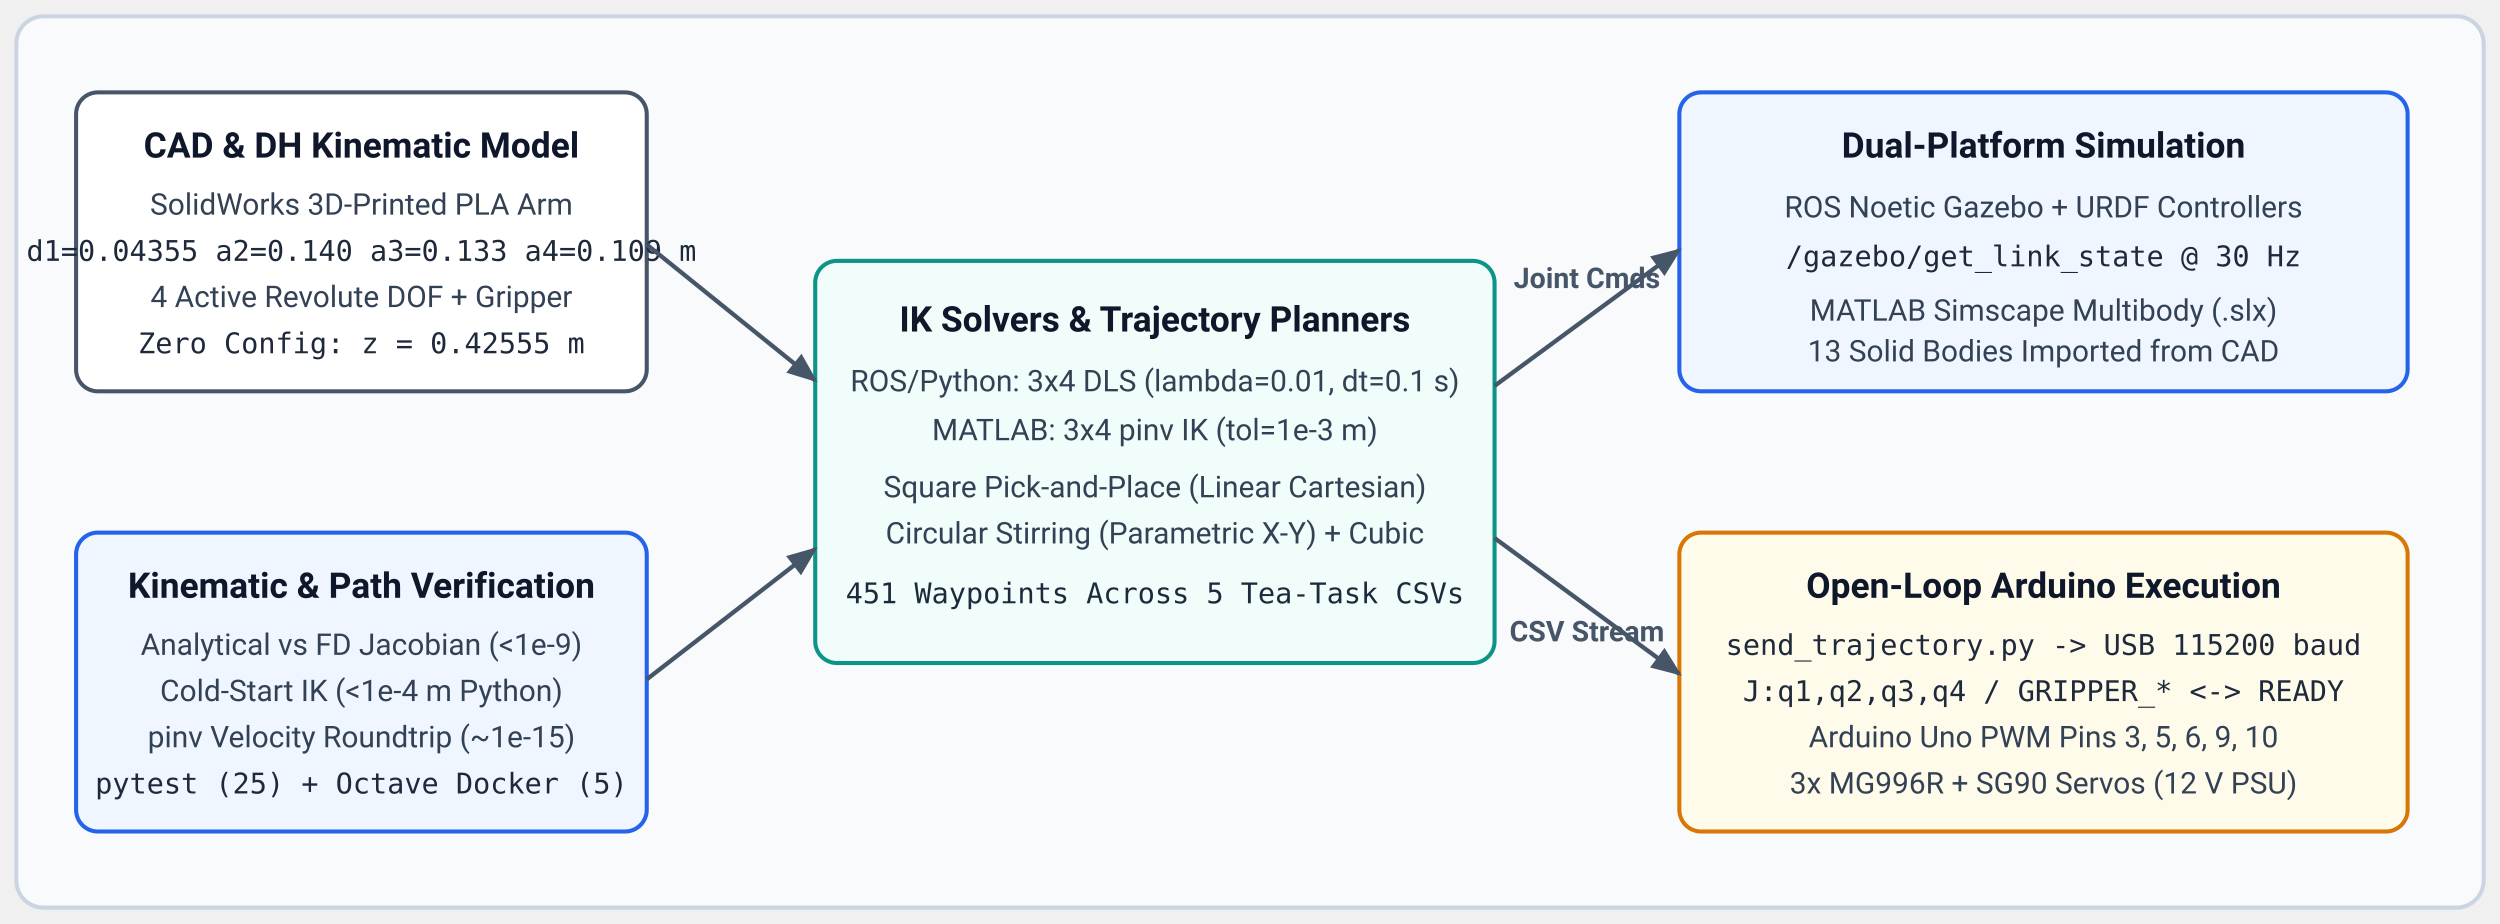
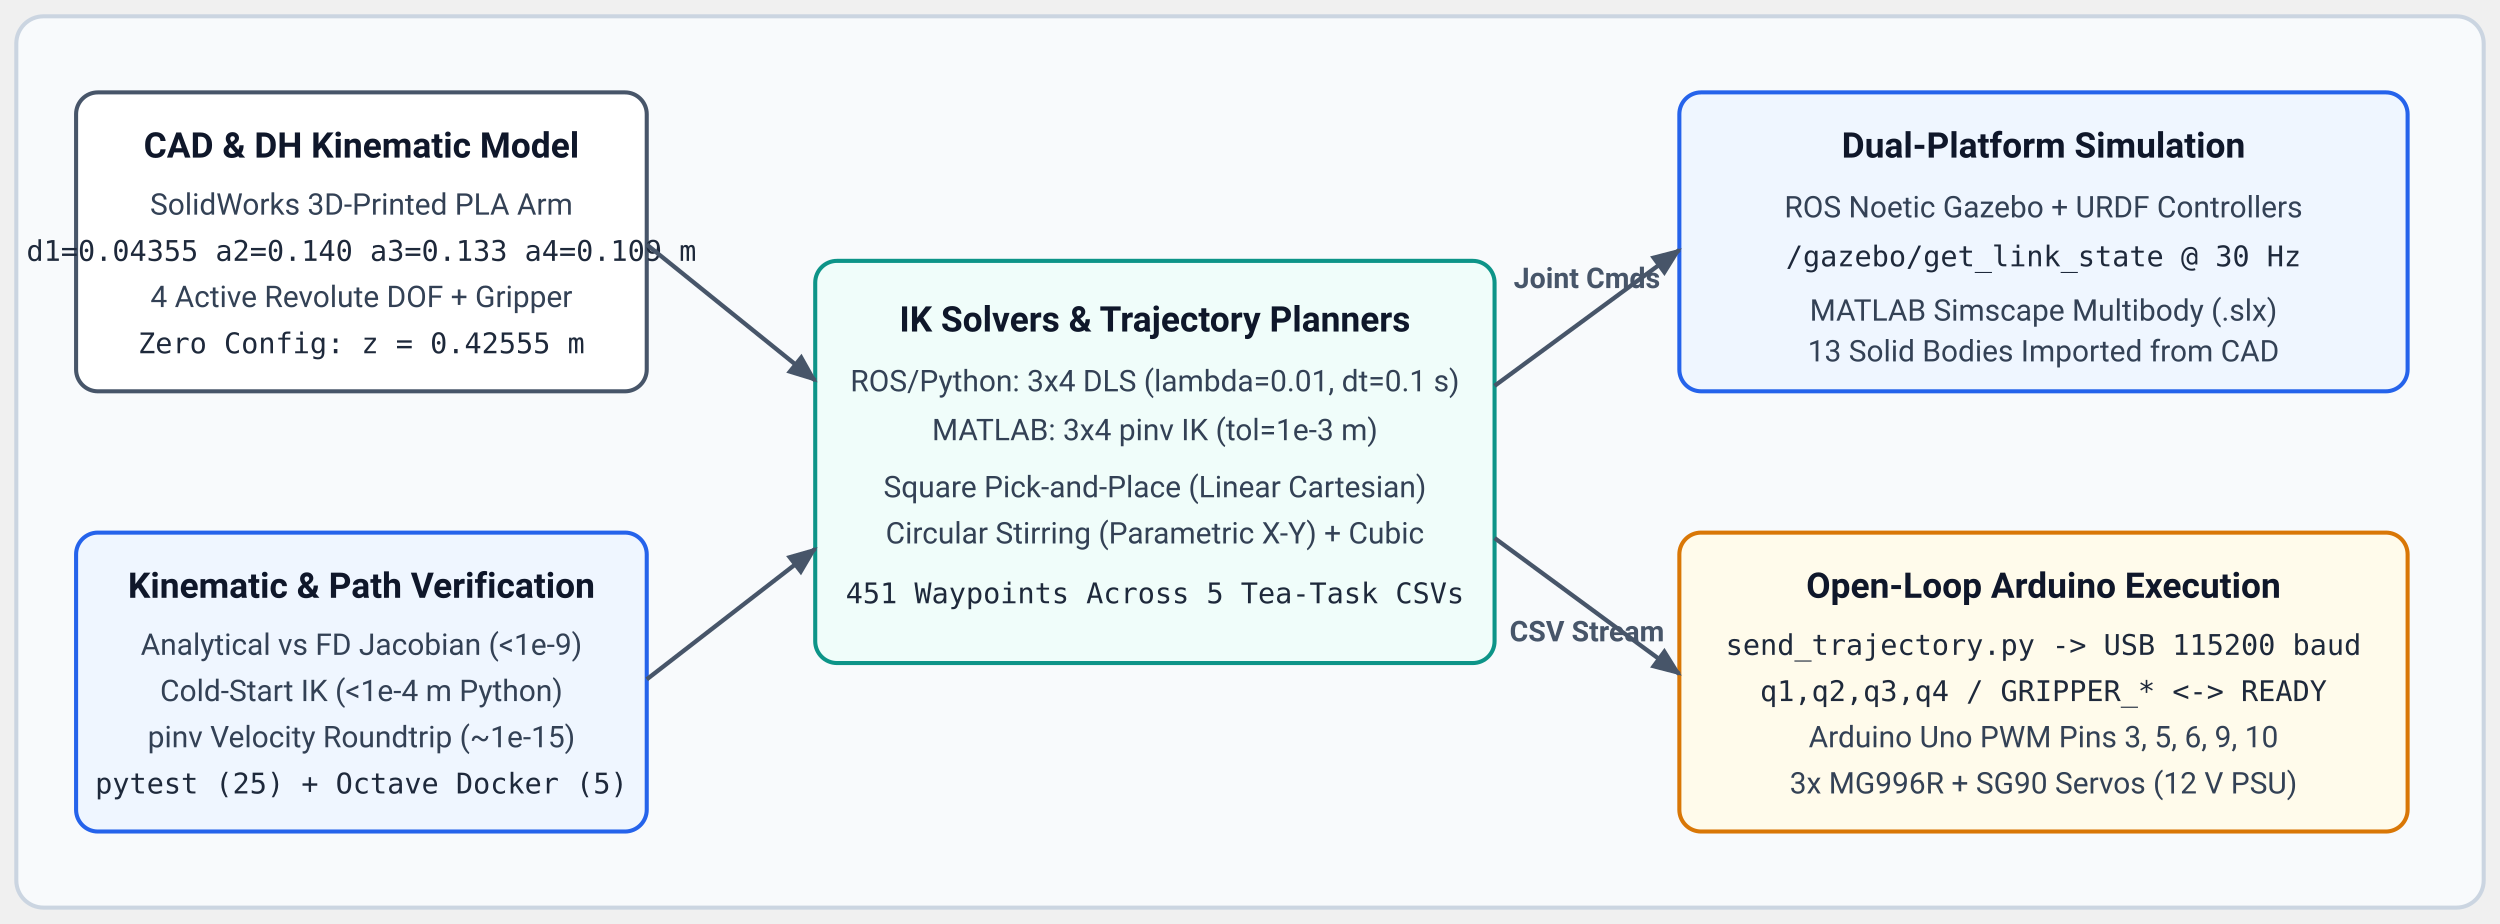
<svg xmlns="http://www.w3.org/2000/svg" viewBox="0 0 920 340" role="img" aria-label="4-DOF Service Manipulator system architecture diagram">
  <defs>
    <marker id="arrow" viewBox="0 0 10 10" refX="9" refY="5" markerWidth="7" markerHeight="7" orient="auto-start-reverse">
      <path d="M 0 1 L 10 5 L 0 9 z" fill="#475569" />
    </marker>
    <style>
      .bg { fill: #f8fafc; stroke: #cbd5e1; stroke-width: 1.5; rx: 10; }
      .box-blue { fill: #eff6ff; stroke: #2563eb; stroke-width: 1.5; rx: 8; }
      .box-teal { fill: #f0fdfa; stroke: #0d9488; stroke-width: 1.5; rx: 8; }
      .box-amber { fill: #fffbeb; stroke: #d97706; stroke-width: 1.5; rx: 8; }
      .box-slate { fill: #ffffff; stroke: #475569; stroke-width: 1.5; rx: 8; }
      .title { font-family: -apple-system, BlinkMacSystemFont, "Segoe UI", Roboto, sans-serif; font-size: 13px; font-weight: 700; fill: #0f172a; }
      .sub { font-family: -apple-system, BlinkMacSystemFont, "Segoe UI", Roboto, sans-serif; font-size: 11px; fill: #334155; }
      .mono { font-family: ui-monospace, SFMono-Regular, Menlo, monospace; font-size: 10.5px; fill: #1e293b; }
      .lbl { font-family: -apple-system, BlinkMacSystemFont, "Segoe UI", Roboto, sans-serif; font-size: 10.5px; font-weight: 600; fill: #475569; }
      .conn { stroke: #475569; stroke-width: 1.6; fill: none; marker-end: url(#arrow); }
    </style>
  </defs>
  <rect x="6" y="6" width="908" height="328" class="bg" />
  <rect x="28" y="34" width="210" height="110" class="box-slate" />
  <text x="133" y="58" text-anchor="middle" class="title">CAD &amp; DH Kinematic Model</text>
  <text x="133" y="79" text-anchor="middle" class="sub">SolidWorks 3D-Printed PLA Arm</text>
  <text x="133" y="96" text-anchor="middle" class="mono">d1=0.04355 a2=0.140 a3=0.133 a4=0.109 m</text>
  <text x="133" y="113" text-anchor="middle" class="sub">4 Active Revolute DOF + Gripper</text>
  <text x="133" y="130" text-anchor="middle" class="mono">Zero Config: z = 0.42555 m</text>
  <rect x="28" y="196" width="210" height="110" class="box-blue" />
  <text x="133" y="220" text-anchor="middle" class="title">Kinematic &amp; Path Verification</text>
  <text x="133" y="241" text-anchor="middle" class="sub">Analytical vs FD Jacobian (&lt;1e-9)</text>
  <text x="133" y="258" text-anchor="middle" class="sub">Cold-Start IK (&lt;1e-4 m Python)</text>
  <text x="133" y="275" text-anchor="middle" class="sub">pinv Velocity Roundtrip (~1e-15)</text>
  <text x="133" y="292" text-anchor="middle" class="mono">pytest (25) + Octave Docker (5)</text>
  <rect x="300" y="96" width="250" height="148" class="box-teal" />
  <text x="425" y="122" text-anchor="middle" class="title">IK Solvers &amp; Trajectory Planners</text>
  <text x="425" y="144" text-anchor="middle" class="sub">ROS/Python: 3x4 DLS (lambda=0.01, dt=0.1 s)</text>
  <text x="425" y="162" text-anchor="middle" class="sub">MATLAB: 3x4 pinv IK (tol=1e-3 m)</text>
  <text x="425" y="183" text-anchor="middle" class="sub">Square Pick-and-Place (Linear Cartesian)</text>
  <text x="425" y="200" text-anchor="middle" class="sub">Circular Stirring (Parametric X-Y) + Cubic</text>
  <text x="425" y="222" text-anchor="middle" class="mono">451 Waypoints Across 5 Tea-Task CSVs</text>
  <rect x="618" y="34" width="268" height="110" class="box-blue" />
  <text x="752" y="58" text-anchor="middle" class="title">Dual-Platform Simulation</text>
  <text x="752" y="80" text-anchor="middle" class="sub">ROS Noetic Gazebo + URDF Controllers</text>
  <text x="752" y="98" text-anchor="middle" class="mono">/gazebo/get_link_state @ 30 Hz</text>
  <text x="752" y="118" text-anchor="middle" class="sub">MATLAB Simscape Multibody (.slx)</text>
  <text x="752" y="133" text-anchor="middle" class="sub">13 Solid Bodies Imported from CAD</text>
  <rect x="618" y="196" width="268" height="110" class="box-amber" />
  <text x="752" y="220" text-anchor="middle" class="title">Open-Loop Arduino Execution</text>
  <text x="752" y="241" text-anchor="middle" class="mono">send_trajectory.py -&gt; USB 115200 baud</text>
-   <text x="752" y="258" text-anchor="middle" class="mono">J:q1,q2,q3,q4 / GRIPPER_* &lt;-&gt; READY</text>
+   <text x="752" y="258" text-anchor="middle" class="mono">q1,q2,q3,q4 / GRIPPER_* &lt;-&gt; READY</text>
  <text x="752" y="275" text-anchor="middle" class="sub">Arduino Uno PWM Pins 3, 5, 6, 9, 10</text>
  <text x="752" y="292" text-anchor="middle" class="sub">3x MG996R + SG90 Servos (12 V PSU)</text>
  <line x1="238" y1="90" x2="300" y2="140" class="conn" />
  <line x1="238" y1="250" x2="300" y2="202" class="conn" />
  <line x1="550" y1="142" x2="618" y2="92" class="conn" />
  <line x1="550" y1="198" x2="618" y2="248" class="conn" />
  <text x="584" y="106" text-anchor="middle" class="lbl">Joint Cmds</text>
  <text x="584" y="236" text-anchor="middle" class="lbl">CSV Stream</text>
</svg>
